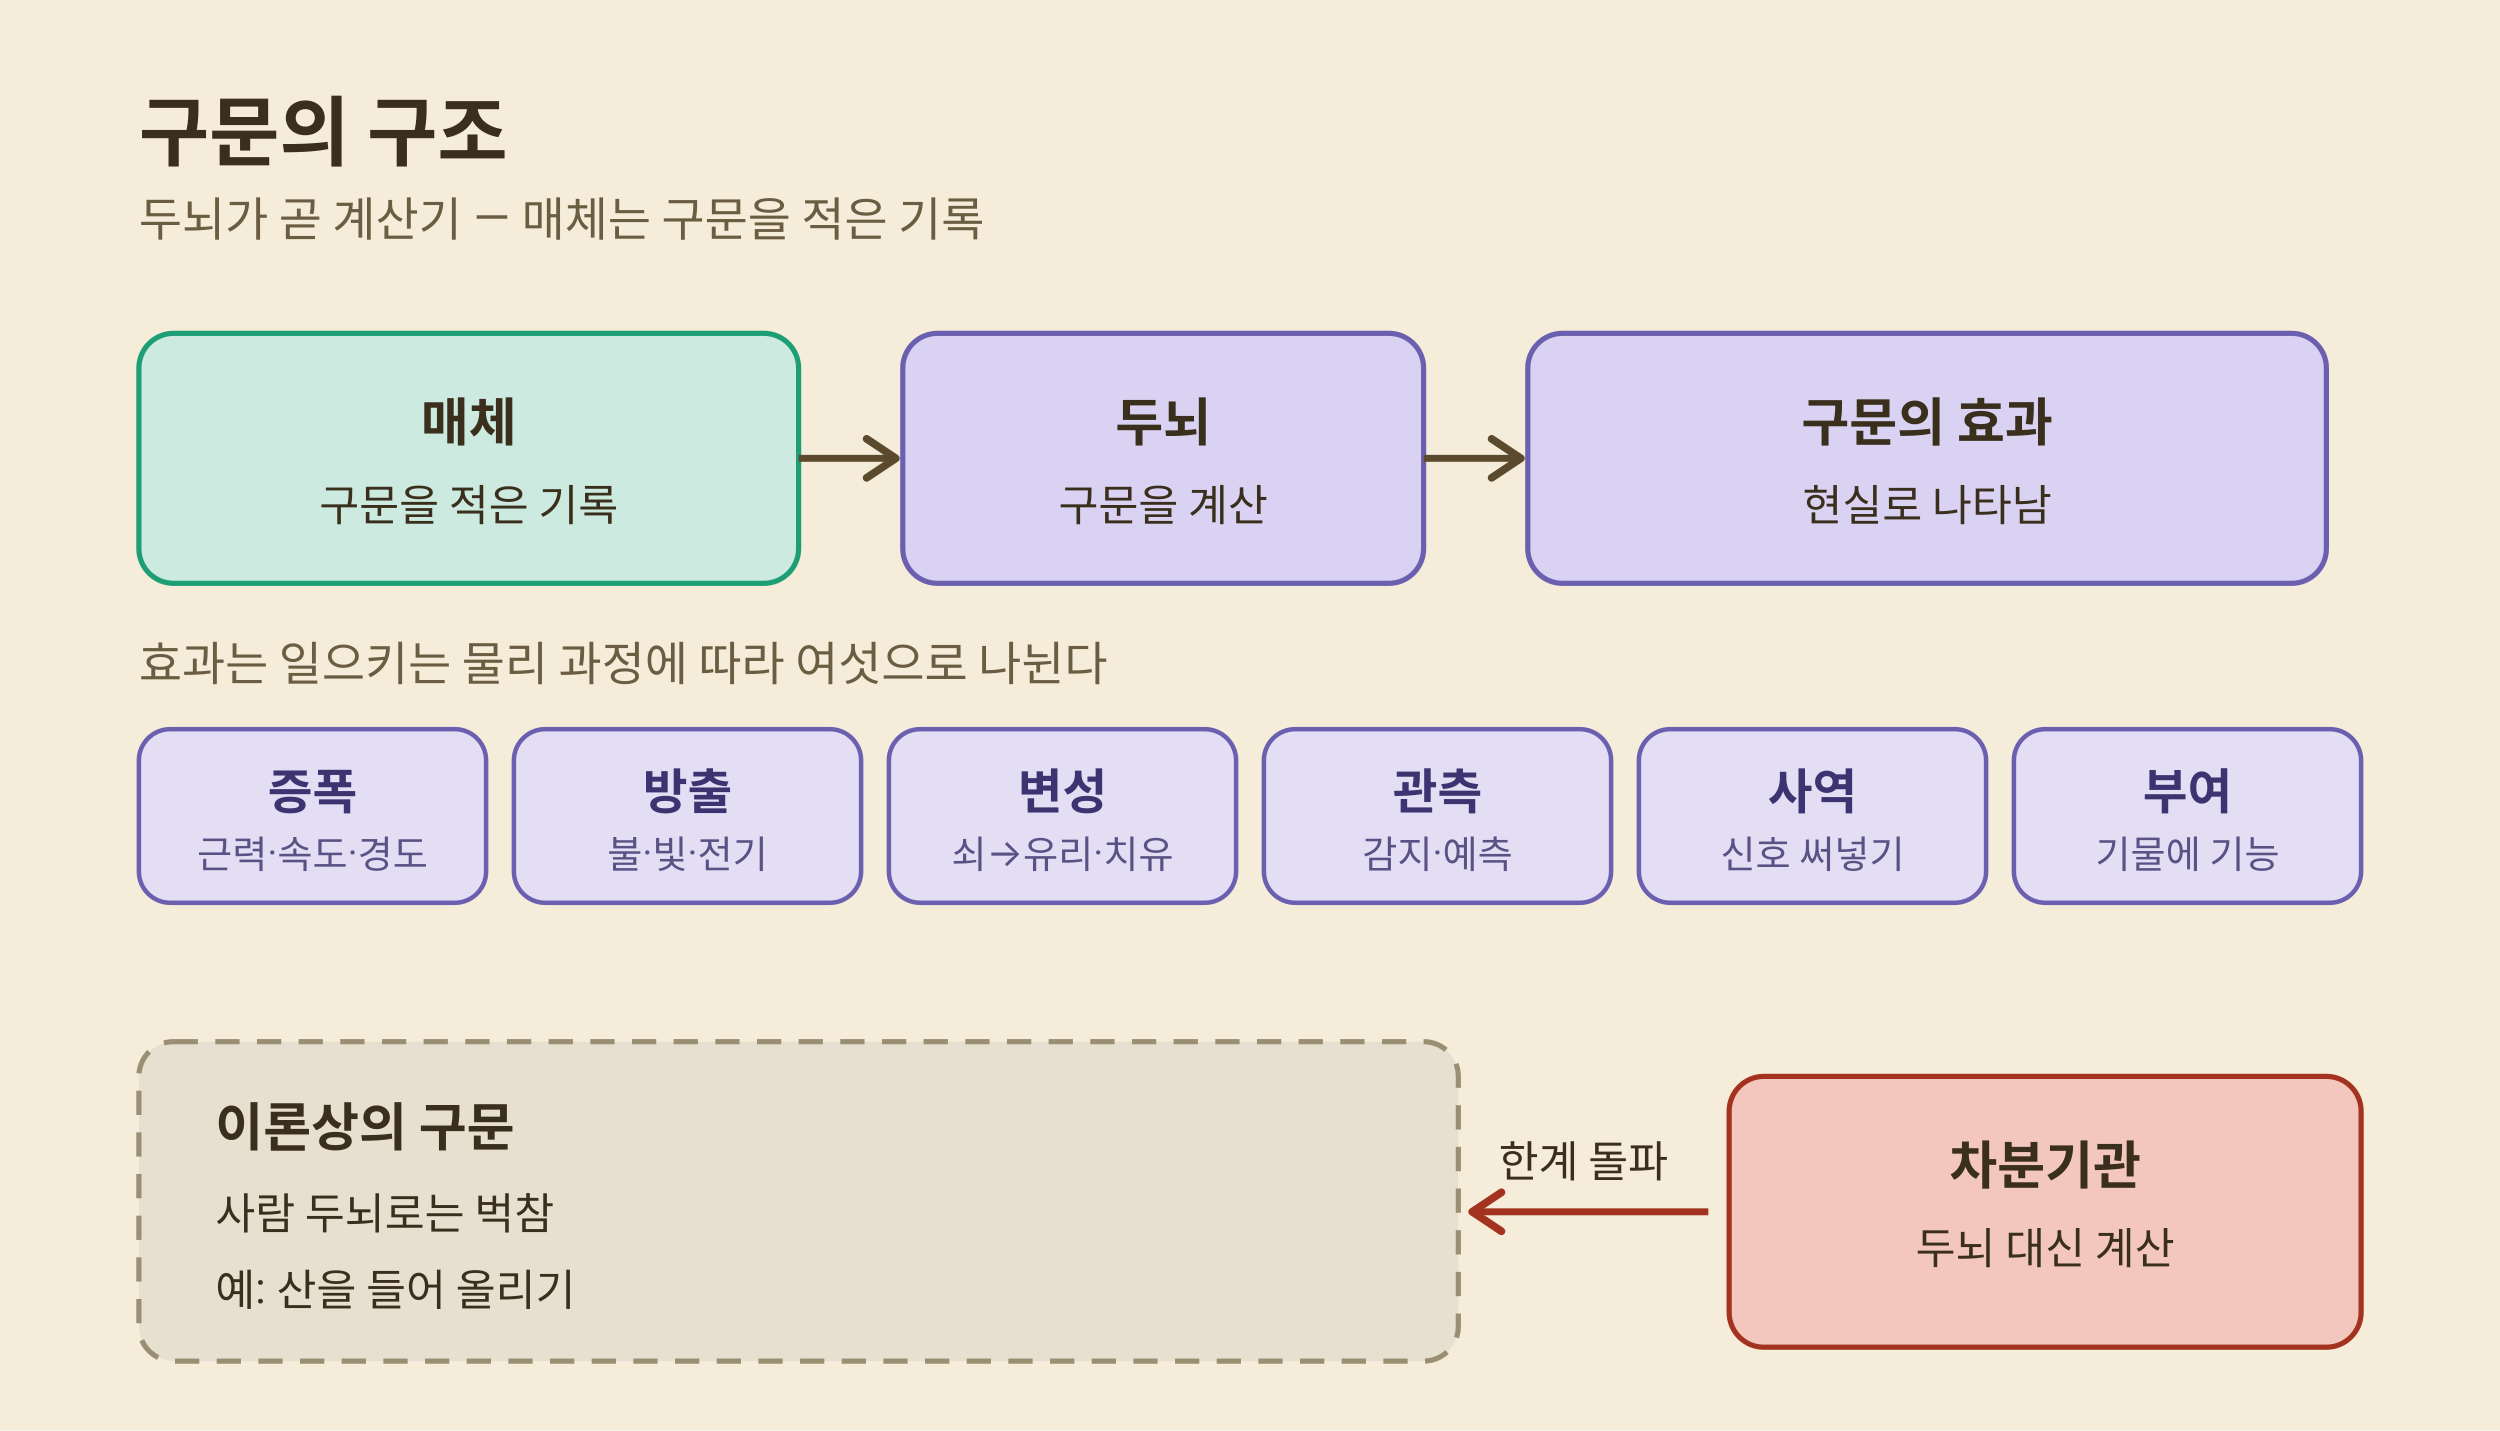
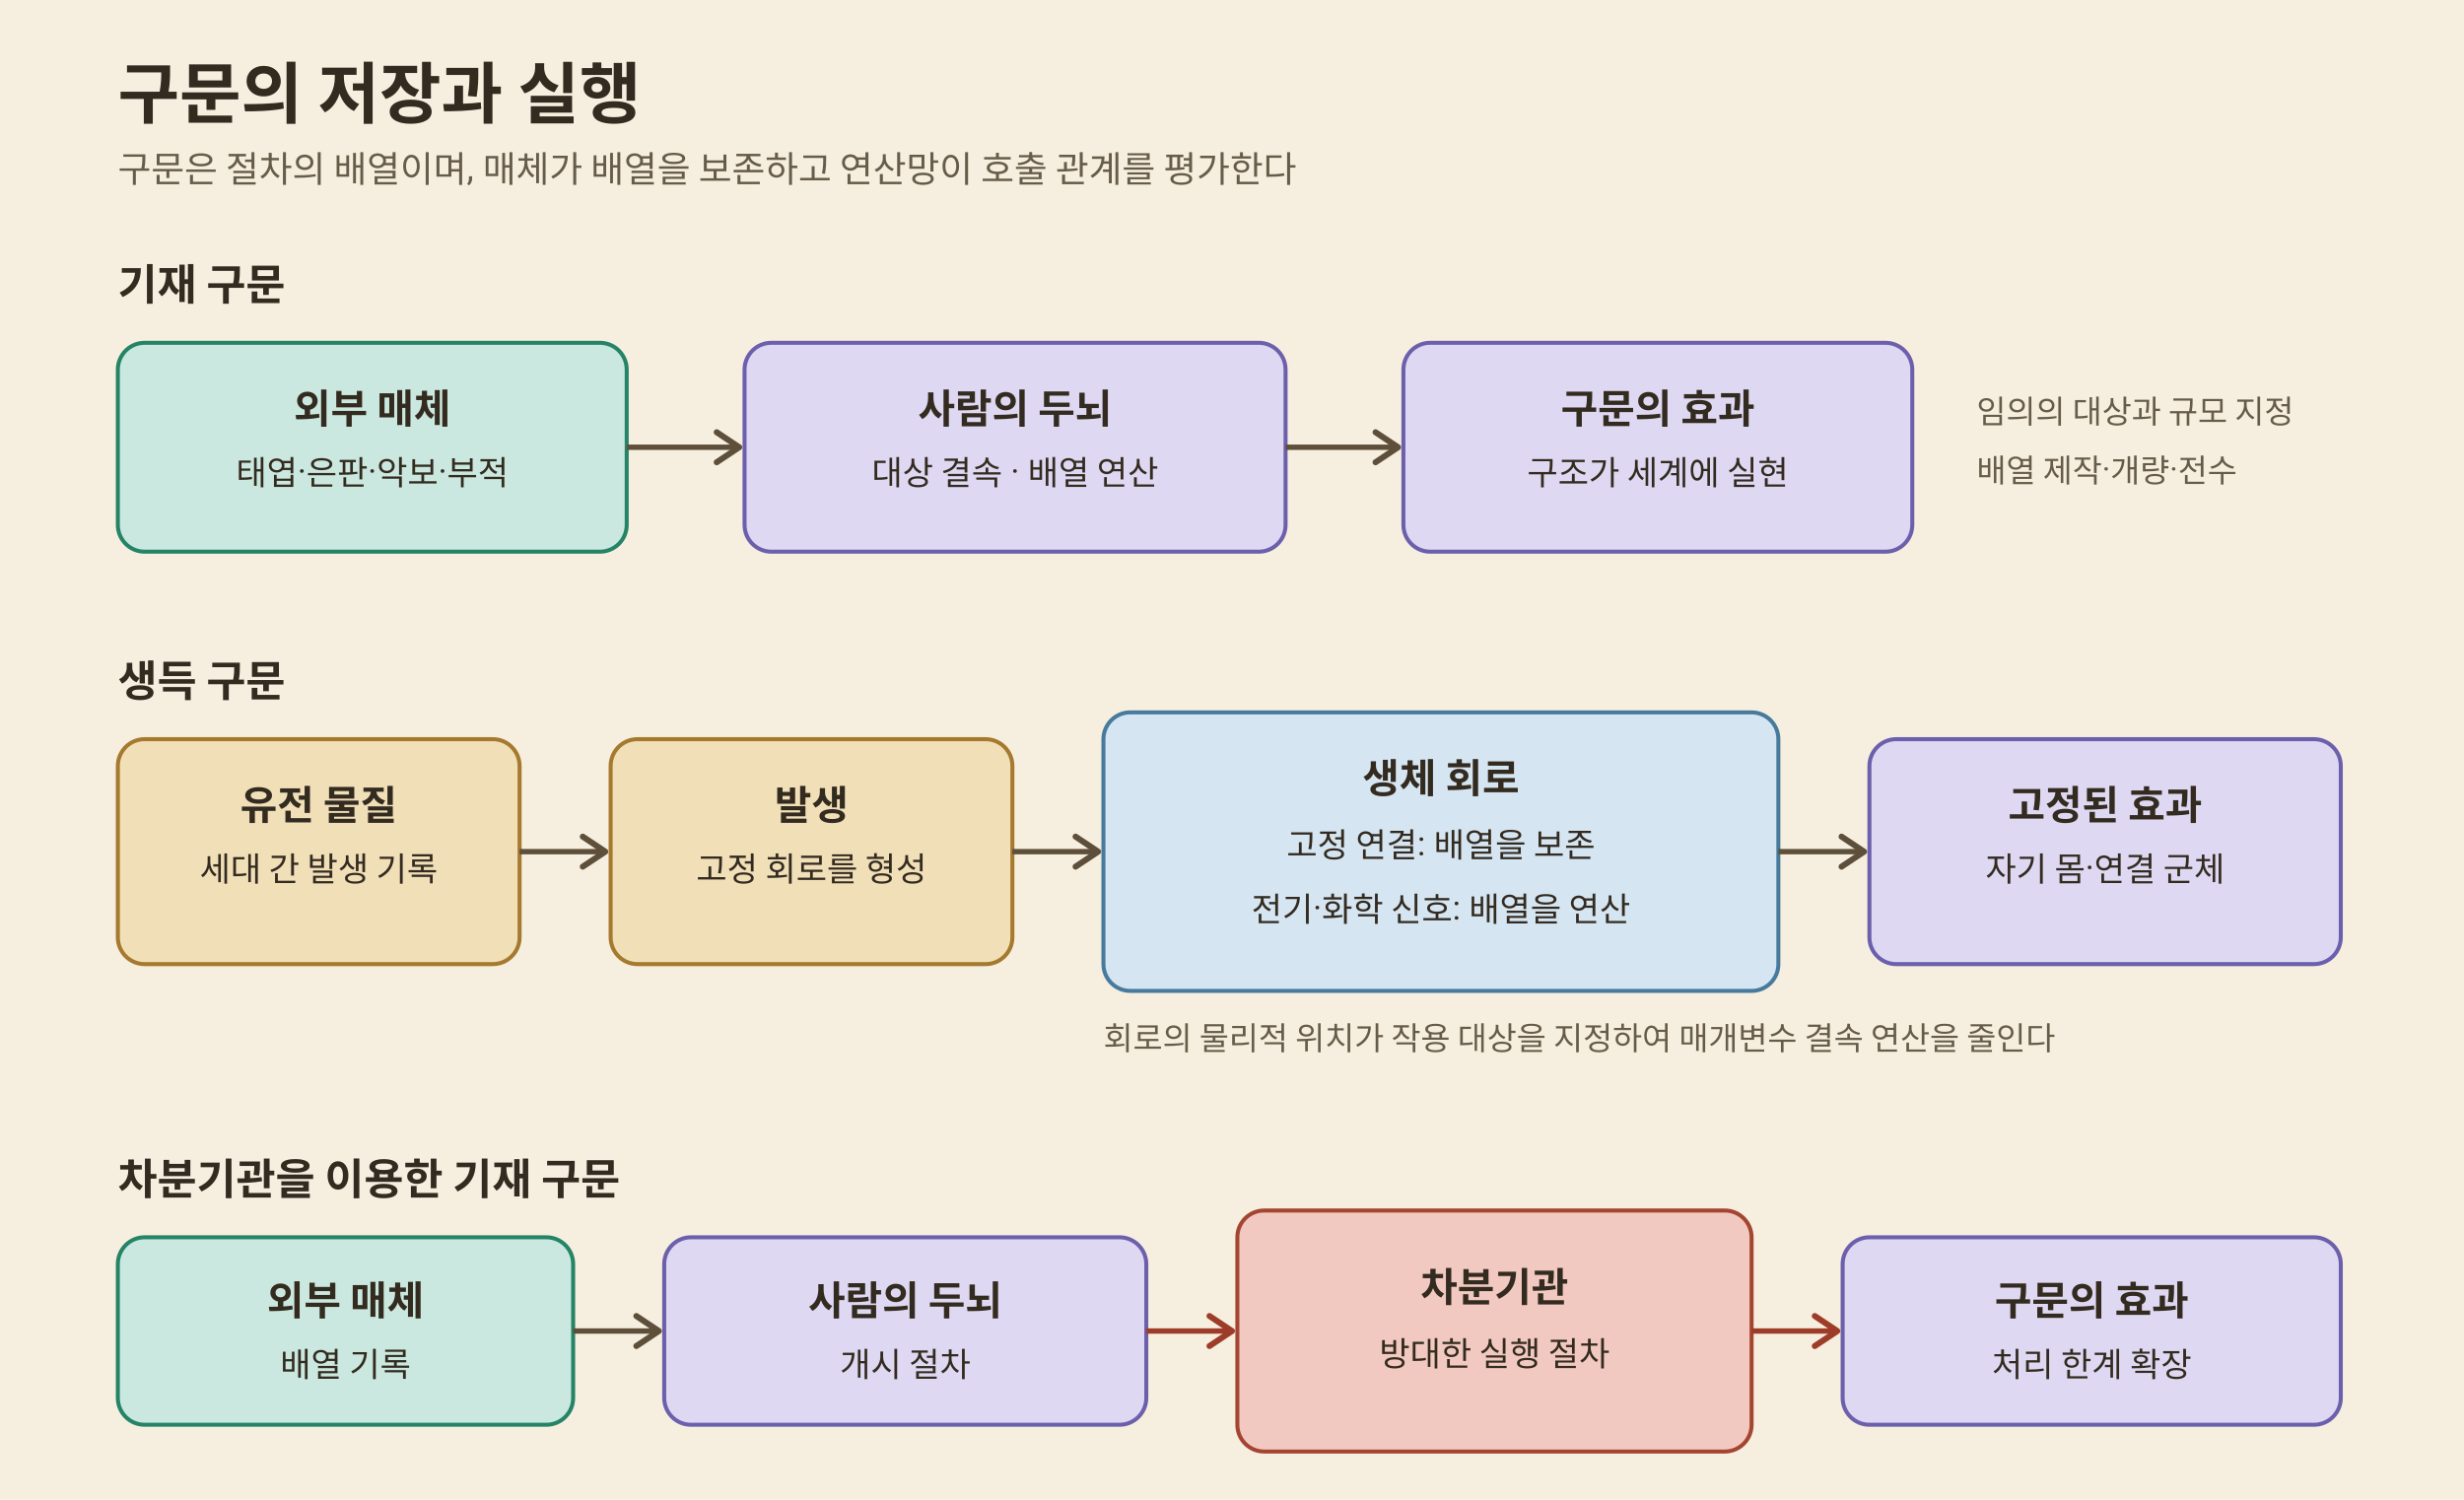
- <svg xmlns="http://www.w3.org/2000/svg" viewBox="0 0 720 412" font-family="-apple-system, 'Segoe UI', Roboto, 'Noto Sans KR', sans-serif">
+ <svg xmlns="http://www.w3.org/2000/svg" viewBox="0 0 920 560" font-family="-apple-system, 'Segoe UI', Roboto, 'Noto Sans KR', sans-serif">
  <style>
-     text{ fill:#3a2f1c; }
-     .ttl{ font-size:22px; font-weight:700; }
-     .stl{ font-size:13.5px; fill:#6b5d42; }
-     .l{ font-size:15px; font-weight:700; }
-     .s{ font-size:12.5px; }
-     .cn{ font-size:14px; font-weight:700; fill:#3c3470; }
-     .ce{ font-size:11px; fill:#5a5285; }
+     text{fill:#332b20}
+     .ttl{font-size:25px;font-weight:700}
+     .sub{font-size:13.5px;fill:#675c49}
+     .lane{font-size:16px;font-weight:700}
+     .boxh{font-size:15px;font-weight:700}
+     .boxs{font-size:12.5px}
+     .note{font-size:12px;fill:#675c49}
  </style>
-   <rect x="0" y="0" width="720" height="412" fill="#f5edda" />
  <defs>
-     <marker id="ad" viewBox="0 0 10 10" refX="8" refY="5" markerWidth="7" markerHeight="7" orient="auto-start-reverse">
-       <path d="M2 1L8 5L2 9" fill="none" stroke="#5b4a2e" stroke-width="1.6" stroke-linecap="round" stroke-linejoin="round" />
+     <marker id="arrow" viewBox="0 0 10 10" refX="8" refY="5" markerWidth="7" markerHeight="7" orient="auto-start-reverse">
+       <path d="M2 1L8 5L2 9" fill="none" stroke="#5d4f3a" stroke-width="1.6" stroke-linecap="round" stroke-linejoin="round" />
    </marker>
-     <marker id="ar" viewBox="0 0 10 10" refX="8" refY="5" markerWidth="7" markerHeight="7" orient="auto-start-reverse">
-       <path d="M2 1L8 5L2 9" fill="none" stroke="#a3331f" stroke-width="1.6" stroke-linecap="round" stroke-linejoin="round" />
+     <marker id="arrowRed" viewBox="0 0 10 10" refX="8" refY="5" markerWidth="7" markerHeight="7" orient="auto-start-reverse">
+       <path d="M2 1L8 5L2 9" fill="none" stroke="#9d3d29" stroke-width="1.6" stroke-linecap="round" stroke-linejoin="round" />
    </marker>
  </defs>
-   <text class="ttl" x="40" y="46">구문의 구조</text>
-   <text class="stl" x="40" y="68">두뇌가 곧 계산기 — 매체는 구문을 적은 기록</text>
-   <rect x="40" y="96" width="190" height="72" rx="10" fill="#cdeae0" stroke="#1d9e75" stroke-width="1.5" />
-   <text class="l" x="135" y="127" text-anchor="middle" fill="#0f6e56">매체</text>
-   <text class="s" x="135" y="150" text-anchor="middle" fill="#0f6e56">구문을 적은 기록</text>
-   <line x1="230" y1="132" x2="258" y2="132" stroke="#5b4a2e" stroke-width="2" marker-end="url(#ad)" />
-   <rect x="260" y="96" width="150" height="72" rx="10" fill="#d9d2f2" stroke="#6b5fb0" stroke-width="1.5" />
-   <text class="l" x="335" y="127" text-anchor="middle" fill="#3c3470">두뇌</text>
-   <text class="s" x="335" y="150" text-anchor="middle" fill="#3c3470">구문을 계산</text>
-   <line x1="410" y1="132" x2="438" y2="132" stroke="#5b4a2e" stroke-width="2" marker-end="url(#ad)" />
-   <rect x="440" y="96" width="230" height="72" rx="10" fill="#d9d2f2" stroke="#6b5fb0" stroke-width="1.5" />
-   <text class="l" x="555" y="127" text-anchor="middle" fill="#3c3470">구문의 효과</text>
-   <text class="s" x="555" y="150" text-anchor="middle" fill="#3c3470">현실로 나타남</text>
-   <text class="stl" x="40" y="196">효과는 일으키는 물리 과정에 따라 여섯으로 나뉜다</text>
-   <rect x="40" y="210" width="100" height="50" rx="9" fill="#e4def5" stroke="#6b5fb0" stroke-width="1.3" />
-   <text class="cn" x="90" y="233" text-anchor="middle">증폭</text>
-   <text class="ce" x="90" y="250" text-anchor="middle">근력·속도·경도</text>
-   <rect x="148" y="210" width="100" height="50" rx="9" fill="#e4def5" stroke="#6b5fb0" stroke-width="1.3" />
-   <text class="cn" x="198" y="233" text-anchor="middle">방출</text>
-   <text class="ce" x="198" y="250" text-anchor="middle">불·빛·전기</text>
-   <rect x="256" y="210" width="100" height="50" rx="9" fill="#e4def5" stroke="#6b5fb0" stroke-width="1.3" />
-   <text class="cn" x="306" y="233" text-anchor="middle">변성</text>
-   <text class="ce" x="306" y="250" text-anchor="middle">쇠→유리·치유</text>
-   <rect x="364" y="210" width="100" height="50" rx="9" fill="#e4def5" stroke="#6b5fb0" stroke-width="1.3" />
-   <text class="cn" x="414" y="233" text-anchor="middle">관측</text>
-   <text class="ce" x="414" y="250" text-anchor="middle">감지·예측</text>
-   <rect x="472" y="210" width="100" height="50" rx="9" fill="#e4def5" stroke="#6b5fb0" stroke-width="1.3" />
-   <text class="cn" x="522" y="233" text-anchor="middle">사역</text>
-   <text class="ce" x="522" y="250" text-anchor="middle">신호 써넣기</text>
-   <rect x="580" y="210" width="100" height="50" rx="9" fill="#e4def5" stroke="#6b5fb0" stroke-width="1.3" />
-   <text class="cn" x="630" y="233" text-anchor="middle">부여</text>
-   <text class="ce" x="630" y="250" text-anchor="middle">기물에 기능</text>
-   <rect x="40" y="300" width="380" height="92" rx="10" fill="#e7e0d0" stroke="#9b8f73" stroke-width="1.5" stroke-dasharray="7 5" />
-   <text class="l" x="62" y="330" fill="#4a4232">이론상의 구문</text>
-   <text class="s" x="62" y="354" fill="#4a4232">사람 두뇌로는 벅참</text>
-   <text class="s" x="62" y="376" fill="#4a4232">예: 산을 들어 올리기</text>
-   <rect x="498" y="310" width="182" height="78" rx="10" fill="#f3c7be" stroke="#a3331f" stroke-width="1.5" />
-   <text class="l" x="589" y="341" text-anchor="middle" fill="#7a2415">차분기관</text>
-   <text class="s" x="589" y="364" text-anchor="middle" fill="#7a2415">두뇌 대신 계산</text>
-   <line x1="492" y1="349" x2="424" y2="349" stroke="#a3331f" stroke-width="2" marker-end="url(#ar)" />
-   <text class="s" x="456" y="339" text-anchor="middle" fill="#7a2415">한계 돌파</text>
+   <rect width="920" height="560" fill="#f6efdf" />
+   <text class="ttl" x="44" y="44">구문의 저장과 실행</text>
+   <text class="sub" x="44" y="68">구문은 절차의 배열이며, 매체가 배열을 보존하고 연산망이 호출 관계를 평가한다</text>
+   <text class="lane" x="44" y="112">기재 구문</text>
+   <rect x="44" y="128" width="190" height="78" rx="10" fill="#cae8df" stroke="#268466" stroke-width="1.5" />
+   <text class="boxh" x="139" y="158" text-anchor="middle" fill="#17654f">외부 매체</text>
+   <text class="boxs" x="139" y="181" text-anchor="middle" fill="#17654f">태엽·은판·악보·부적</text>
+   <line x1="234" y1="167" x2="276" y2="167" stroke="#5d4f3a" stroke-width="2" marker-end="url(#arrow)" />
+   <rect x="278" y="128" width="202" height="78" rx="10" fill="#ded8f2" stroke="#6c60ad" stroke-width="1.5" />
+   <text class="boxh" x="379" y="158" text-anchor="middle" fill="#433a80">사람의 두뇌</text>
+   <text class="boxs" x="379" y="181" text-anchor="middle" fill="#433a80">대상 결속 · 배열 연산</text>
+   <line x1="480" y1="167" x2="522" y2="167" stroke="#5d4f3a" stroke-width="2" marker-end="url(#arrow)" />
+   <rect x="524" y="128" width="190" height="78" rx="10" fill="#ded8f2" stroke="#6c60ad" stroke-width="1.5" />
+   <text class="boxh" x="619" y="158" text-anchor="middle" fill="#433a80">구문의 효과</text>
+   <text class="boxs" x="619" y="181" text-anchor="middle" fill="#433a80">구조가 세계에 실현</text>
+   <text class="note" x="738" y="158">임의의 대상과 규모 지정</text>
+   <text class="note" x="738" y="180">배열 제작·개량·전수</text>
+   <text class="lane" x="44" y="260">생득 구문</text>
+   <rect x="44" y="276" width="150" height="84" rx="10" fill="#f1dfb8" stroke="#a57a2f" stroke-width="1.5" />
+   <text class="boxh" x="119" y="306" text-anchor="middle" fill="#75531a">유전 물질</text>
+   <text class="boxs" x="119" y="329" text-anchor="middle" fill="#75531a">세대 간 발생 기록</text>
+   <line x1="194" y1="318" x2="226" y2="318" stroke="#5d4f3a" stroke-width="2" marker-end="url(#arrow)" />
+   <rect x="228" y="276" width="150" height="84" rx="10" fill="#f1dfb8" stroke="#a57a2f" stroke-width="1.5" />
+   <text class="boxh" x="303" y="306" text-anchor="middle" fill="#75531a">발생</text>
+   <text class="boxs" x="303" y="329" text-anchor="middle" fill="#75531a">고정 회로를 형성</text>
+   <line x1="378" y1="318" x2="410" y2="318" stroke="#5d4f3a" stroke-width="2" marker-end="url(#arrow)" />
+   <rect x="412" y="266" width="252" height="104" rx="10" fill="#d5e5f2" stroke="#477a9d" stroke-width="1.5" />
+   <text class="boxh" x="538" y="296" text-anchor="middle" fill="#2c5c7b">생체 회로</text>
+   <text class="boxs" x="538" y="320" text-anchor="middle" fill="#2c5c7b">고정 연결: 배열을 보존</text>
+   <text class="boxs" x="538" y="344" text-anchor="middle" fill="#2c5c7b">전기·화학 신호: 배열을 연산</text>
+   <line x1="664" y1="318" x2="696" y2="318" stroke="#5d4f3a" stroke-width="2" marker-end="url(#arrow)" />
+   <rect x="698" y="276" width="176" height="84" rx="10" fill="#ded8f2" stroke="#6c60ad" stroke-width="1.5" />
+   <text class="boxh" x="786" y="306" text-anchor="middle" fill="#433a80">고정된 효과</text>
+   <text class="boxs" x="786" y="329" text-anchor="middle" fill="#433a80">자기 몸·연결 군체</text>
+   <text class="note" x="412" y="392">회로의 물리적 위치가 작용 대상을 지정하여 매개변수 결속 연산을 줄인다</text>
+   <text class="lane" x="44" y="446">차분기관을 이용한 기재 구문</text>
+   <rect x="44" y="462" width="170" height="70" rx="10" fill="#cae8df" stroke="#268466" stroke-width="1.5" />
+   <text class="boxh" x="129" y="491" text-anchor="middle" fill="#17654f">외부 매체</text>
+   <text class="boxs" x="129" y="514" text-anchor="middle" fill="#17654f">배열 기록</text>
+   <line x1="214" y1="497" x2="246" y2="497" stroke="#5d4f3a" stroke-width="2" marker-end="url(#arrow)" />
+   <rect x="248" y="462" width="180" height="70" rx="10" fill="#ded8f2" stroke="#6c60ad" stroke-width="1.5" />
+   <text class="boxh" x="338" y="491" text-anchor="middle" fill="#433a80">사람의 두뇌</text>
+   <text class="boxs" x="338" y="514" text-anchor="middle" fill="#433a80">개시 절차</text>
+   <line x1="428" y1="497" x2="460" y2="497" stroke="#9d3d29" stroke-width="2" marker-end="url(#arrowRed)" />
+   <rect x="462" y="452" width="192" height="90" rx="10" fill="#f2c9c0" stroke="#a34531" stroke-width="1.5" />
+   <text class="boxh" x="558" y="486" text-anchor="middle" fill="#7b2d1e">차분기관</text>
+   <text class="boxs" x="558" y="510" text-anchor="middle" fill="#7b2d1e">방대한 실행 절차</text>
+   <line x1="654" y1="497" x2="686" y2="497" stroke="#9d3d29" stroke-width="2" marker-end="url(#arrowRed)" />
+   <rect x="688" y="462" width="186" height="70" rx="10" fill="#ded8f2" stroke="#6c60ad" stroke-width="1.5" />
+   <text class="boxh" x="781" y="491" text-anchor="middle" fill="#433a80">구문의 효과</text>
+   <text class="boxs" x="781" y="514" text-anchor="middle" fill="#433a80">처리 한계 확장</text>
</svg>
